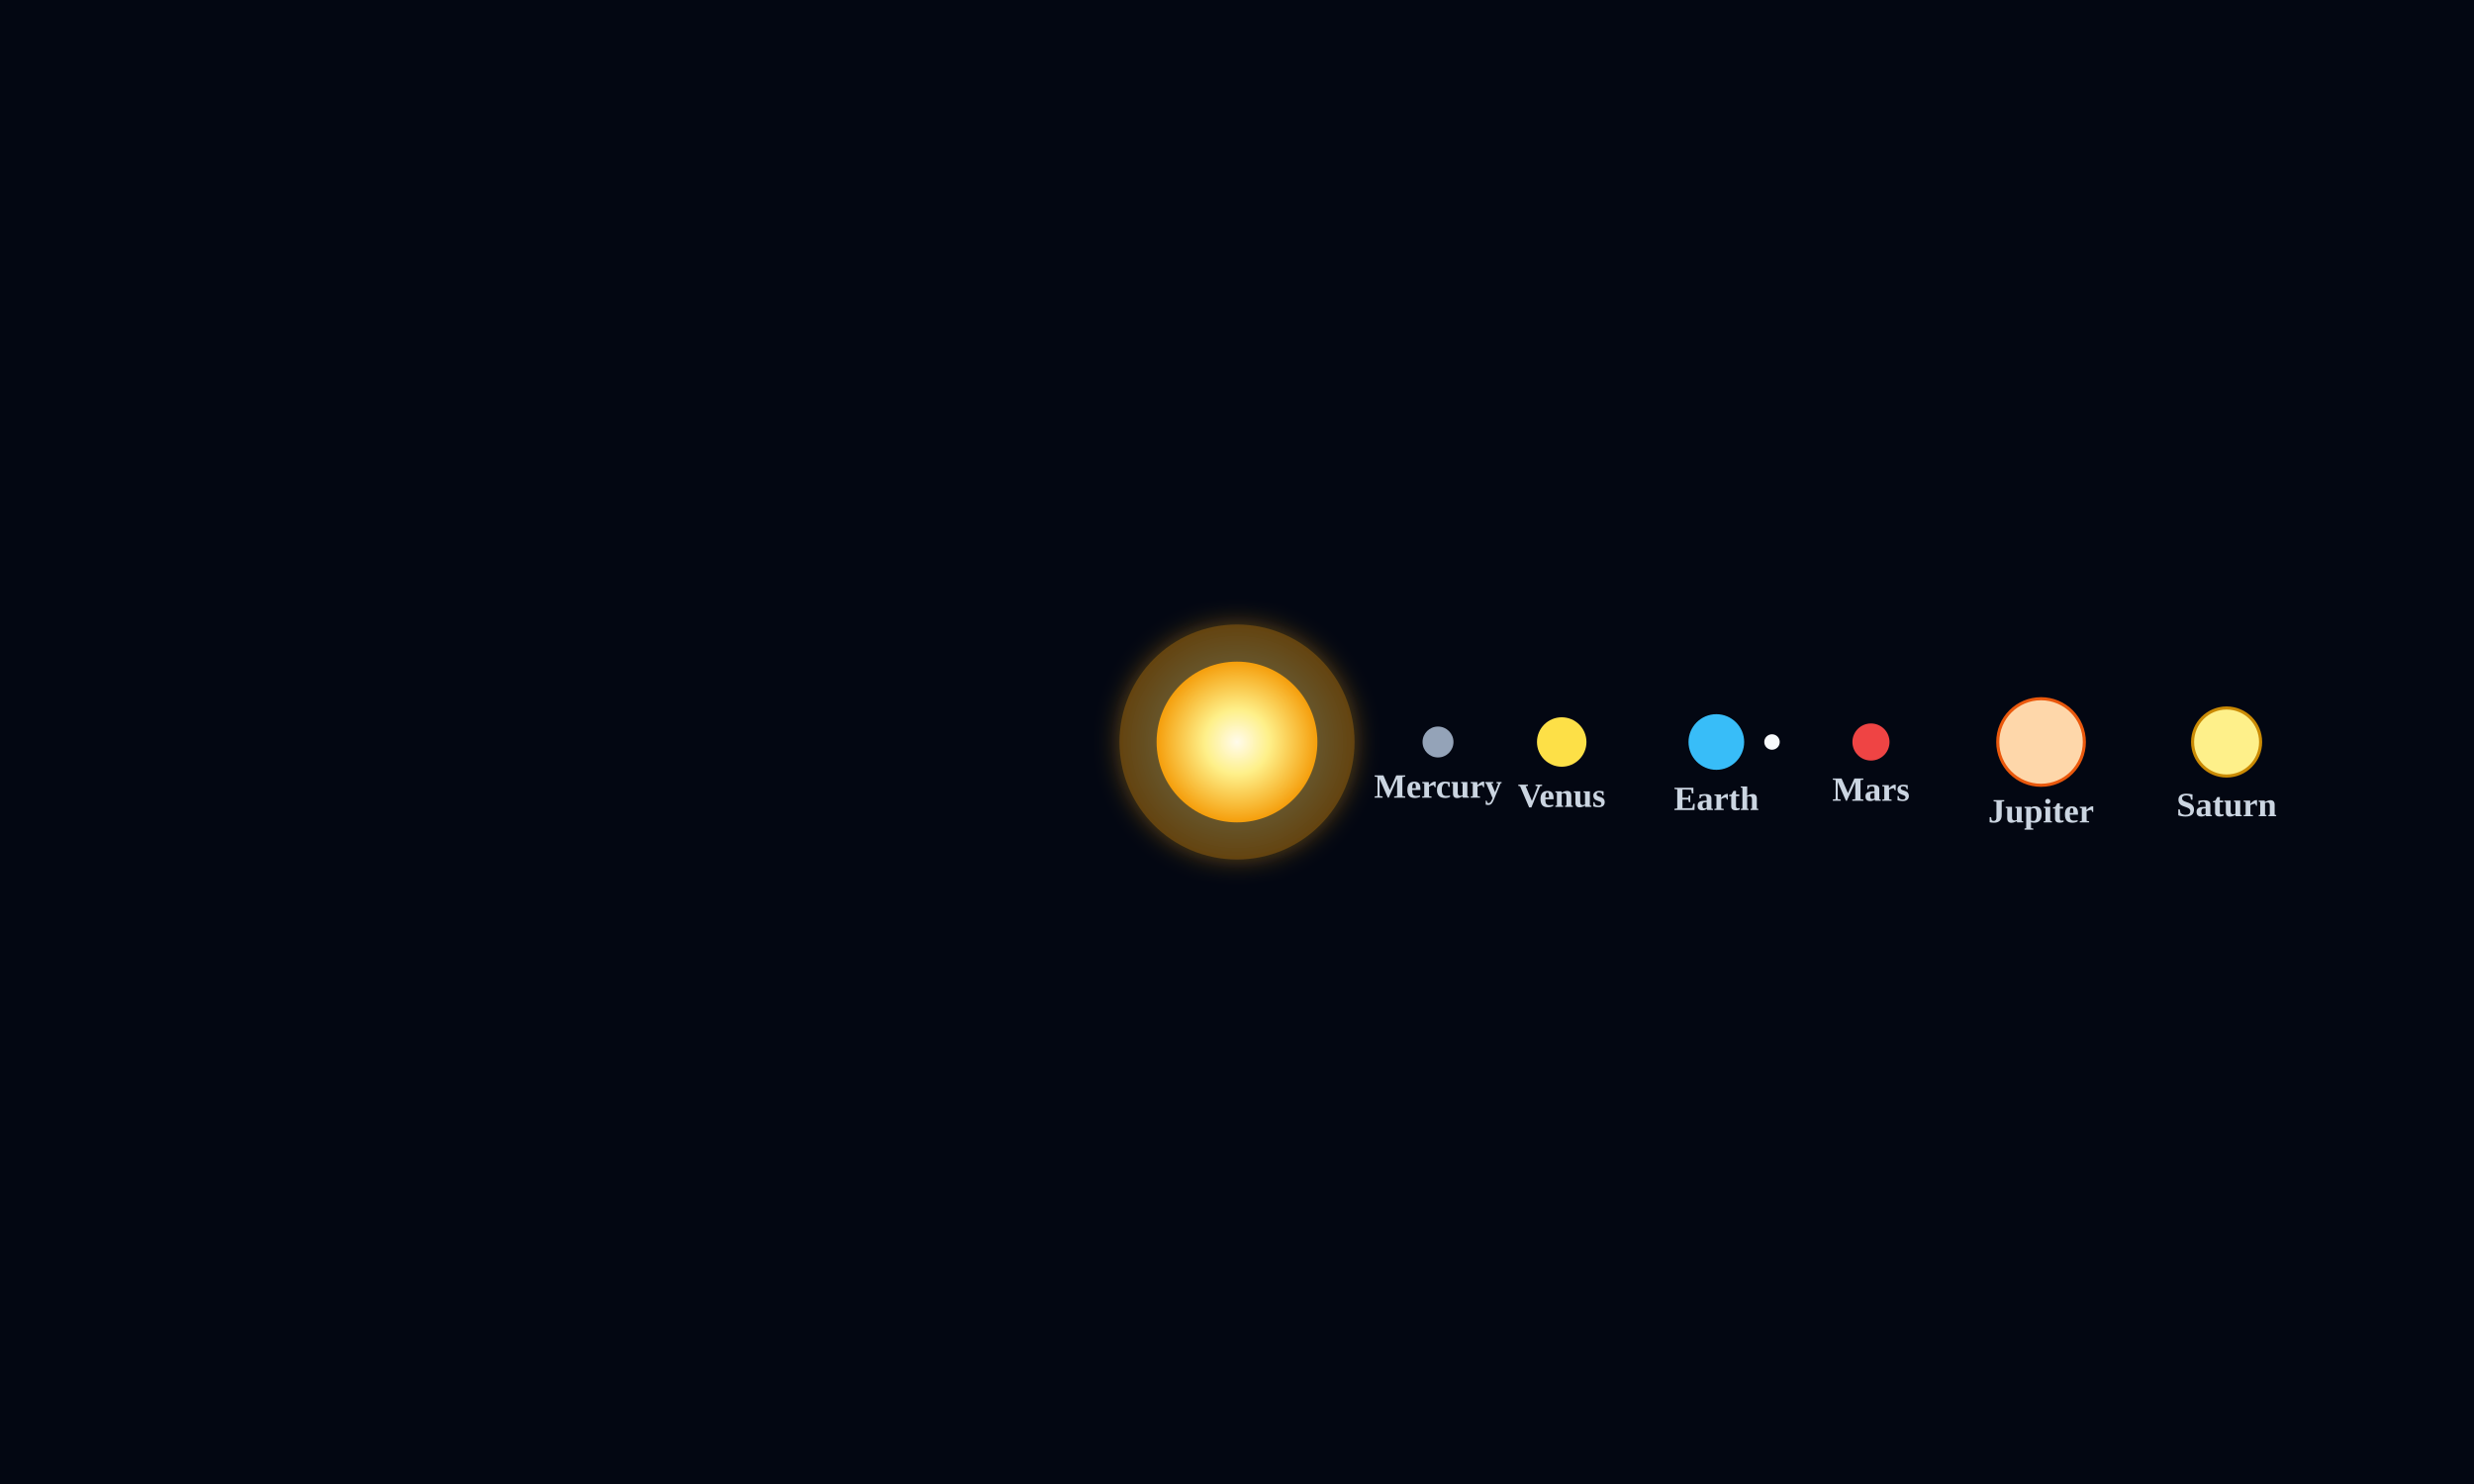
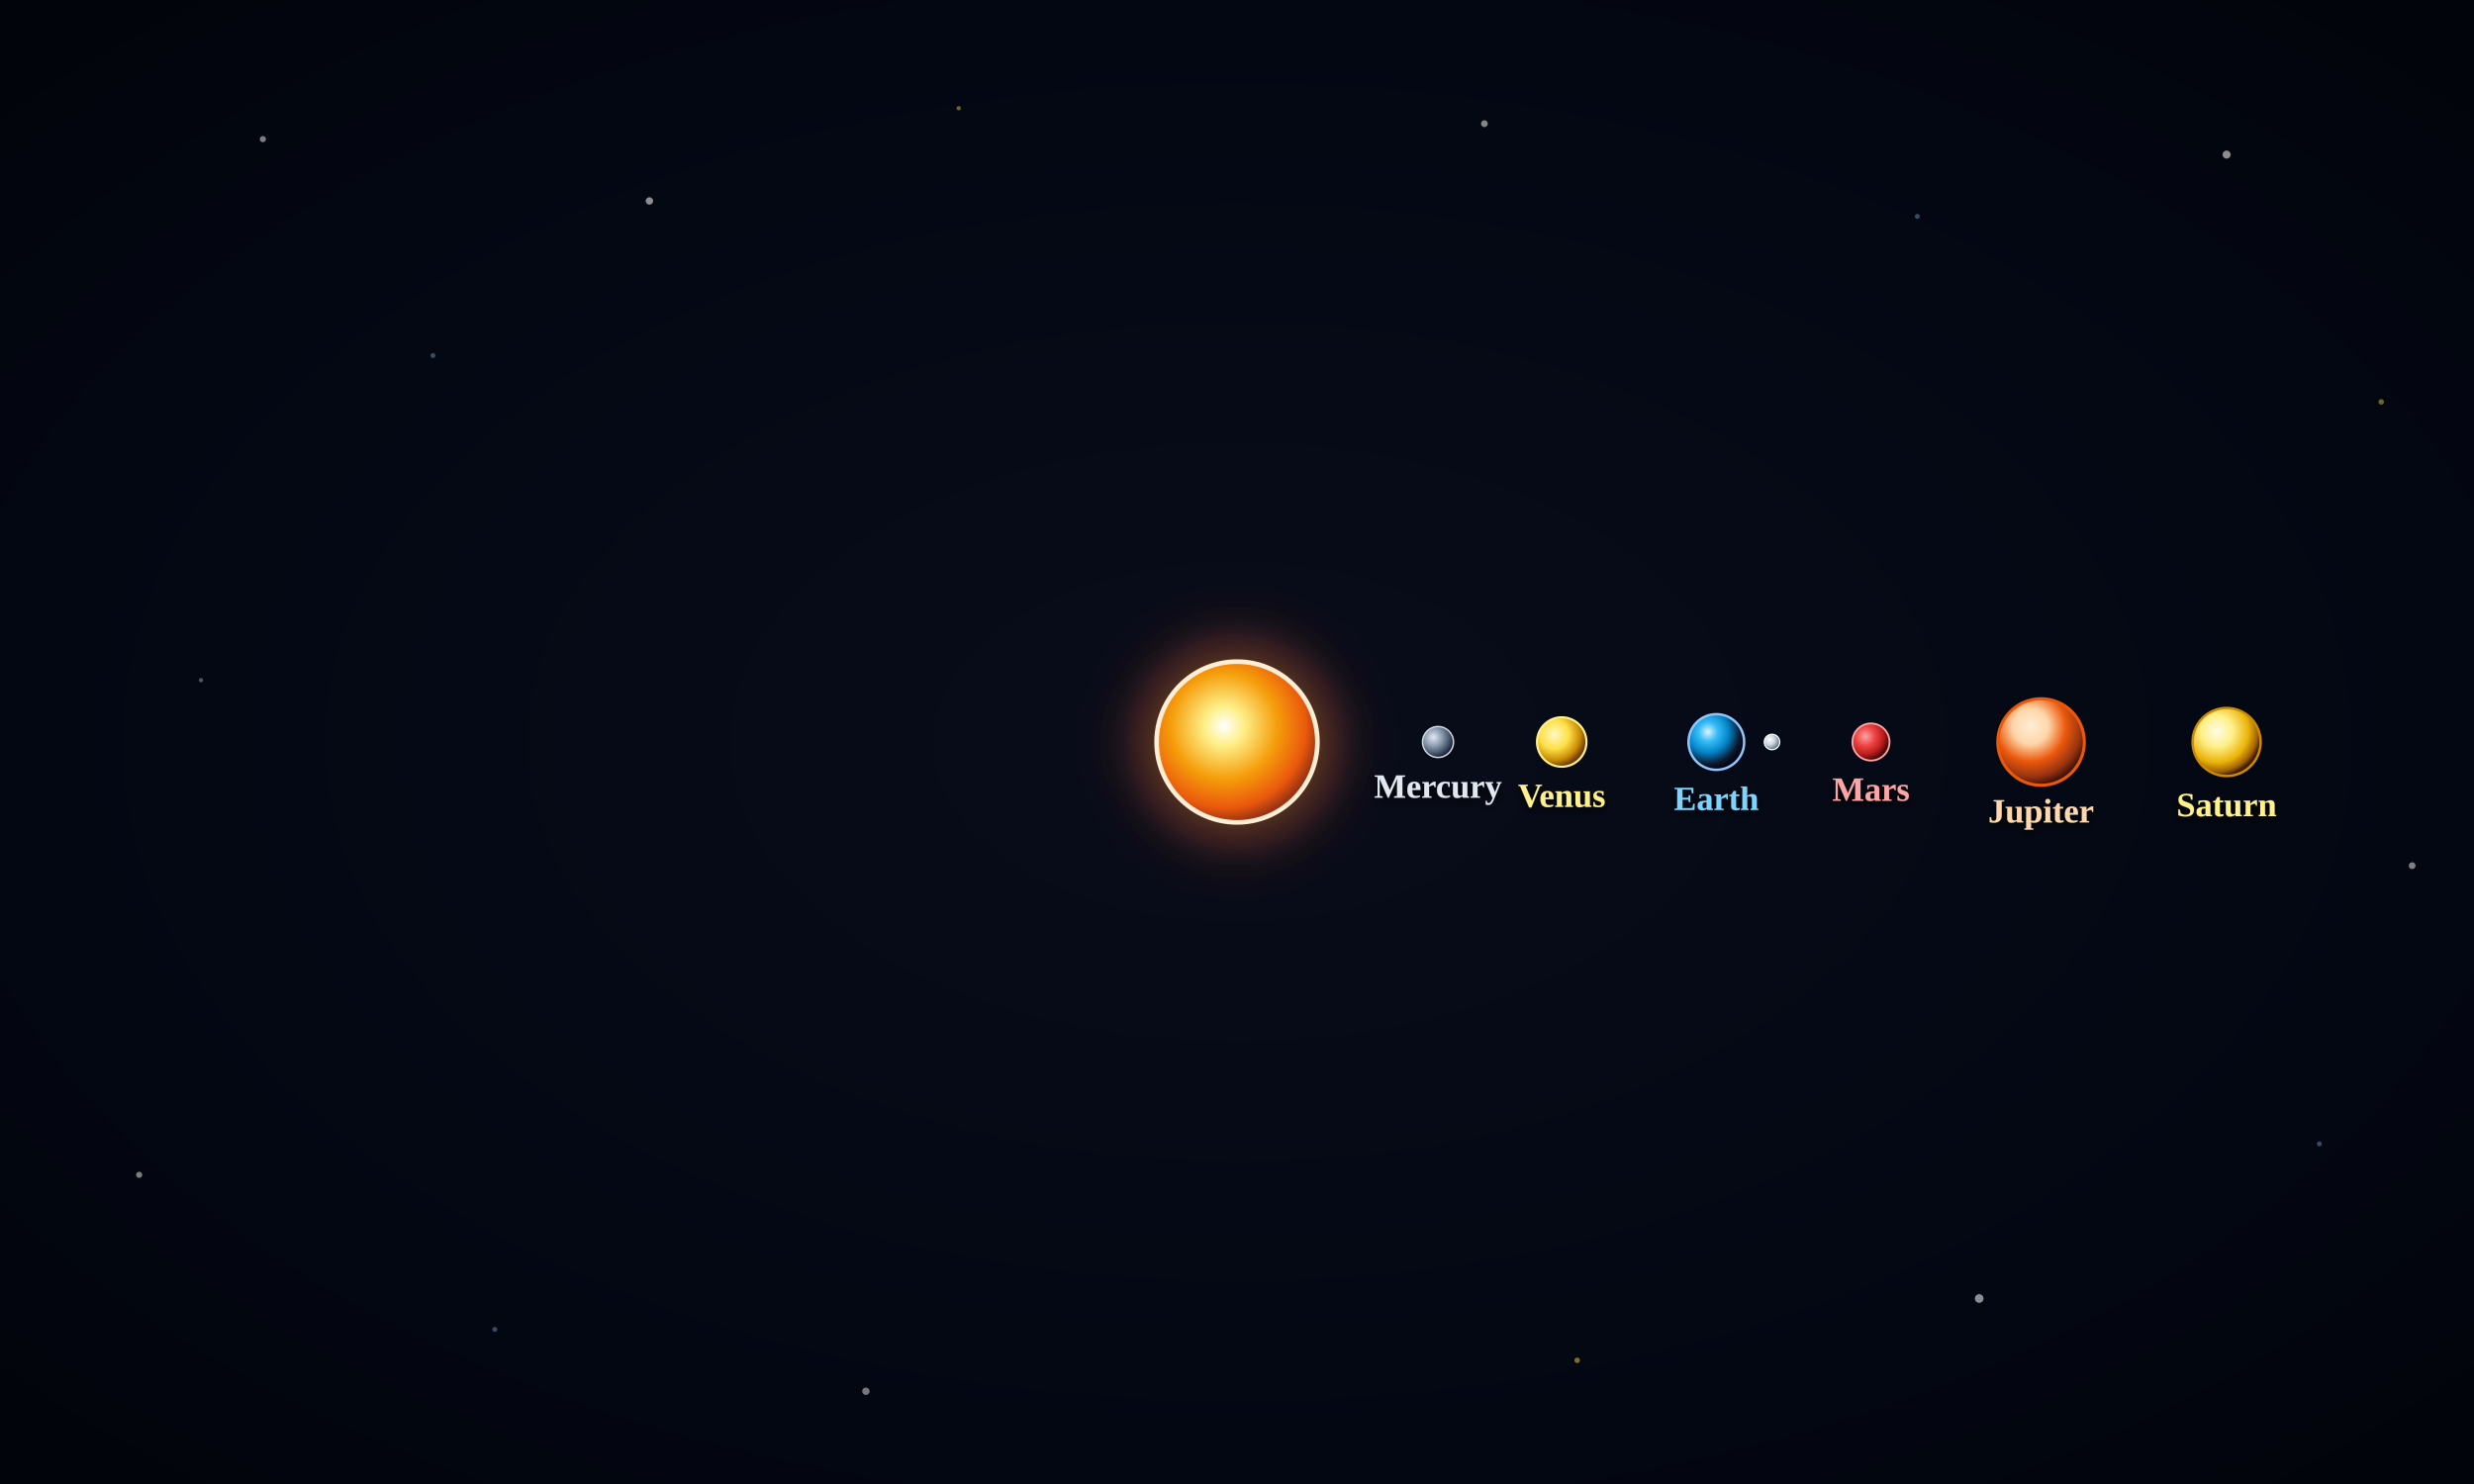
<svg xmlns="http://www.w3.org/2000/svg" viewBox="0 0 800 480">
  <defs>
-     <radialGradient id="sun-rad" cx="50%" cy="50%" r="50%">
-       <stop offset="0%" stop-color="#fffbeb" />
-       <stop offset="40%" stop-color="#fef08a" />
-       <stop offset="100%" stop-color="#f59e0b" />
+     <radialGradient id="space-bg-grad" cx="50%" cy="50%" r="75%">
+       <stop offset="0%" stop-color="#090d1a" />
+       <stop offset="65%" stop-color="#030712" />
+       <stop offset="100%" stop-color="#010308" />
    </radialGradient>
-     <filter id="glow" x="-30%" y="-30%" width="160%" height="160%">
-       <feGaussianBlur stdDeviation="4" result="blur" />
-       <feComposite in="SourceGraphic" in2="blur" operator="over" />
+     <radialGradient id="sun-plasma" cx="42%" cy="40%" r="60%">
+       <stop offset="0%" stop-color="#ffffff" />
+       <stop offset="20%" stop-color="#fef08a" />
+       <stop offset="55%" stop-color="#f59e0b" />
+       <stop offset="85%" stop-color="#ea580c" />
+       <stop offset="100%" stop-color="#9a3412" />
+     </radialGradient>
+     <radialGradient id="sun-corona-rad" cx="50%" cy="50%" r="50%">
+       <stop offset="0%" stop-color="#fef08a" stop-opacity="0.8" />
+       <stop offset="45%" stop-color="#f59e0b" stop-opacity="0.4" />
+       <stop offset="80%" stop-color="#ef4444" stop-opacity="0.15" />
+       <stop offset="100%" stop-color="#000000" stop-opacity="0" />
+     </radialGradient>
+     <filter id="solar-flare" x="-80%" y="-80%" width="260%" height="260%">
+       <feGaussianBlur stdDeviation="8" result="heavyBlur" />
+       <feGaussianBlur stdDeviation="3" result="tightBlur" />
+       <feMerge>
+         <feMergeNode in="heavyBlur" />
+         <feMergeNode in="tightBlur" />
+         <feMergeNode in="SourceGraphic" />
+       </feMerge>
+     </filter>
+     <radialGradient id="planet-grad-mercury" cx="35%" cy="35%" r="65%">
+       <stop offset="0%" stop-color="#e2e8f0" />
+       <stop offset="40%" stop-color="#94a3b8" />
+       <stop offset="80%" stop-color="#475569" />
+       <stop offset="100%" stop-color="#1e293b" />
+     </radialGradient>
+     <radialGradient id="planet-grad-venus" cx="35%" cy="35%" r="65%">
+       <stop offset="0%" stop-color="#fef9c3" />
+       <stop offset="45%" stop-color="#fde047" />
+       <stop offset="80%" stop-color="#ca8a04" />
+       <stop offset="100%" stop-color="#713f12" />
+     </radialGradient>
+     <radialGradient id="planet-grad-earth" cx="35%" cy="32%" r="68%">
+       <stop offset="0%" stop-color="#e0f2fe" />
+       <stop offset="25%" stop-color="#38bdf8" />
+       <stop offset="55%" stop-color="#0284c7" />
+       <stop offset="85%" stop-color="#0f172a" />
+       <stop offset="100%" stop-color="#020617" />
+     </radialGradient>
+     <radialGradient id="moon-grad" cx="35%" cy="35%" r="65%">
+       <stop offset="0%" stop-color="#ffffff" />
+       <stop offset="50%" stop-color="#cbd5e1" />
+       <stop offset="100%" stop-color="#64748b" />
+     </radialGradient>
+     <radialGradient id="planet-grad-mars" cx="35%" cy="35%" r="65%">
+       <stop offset="0%" stop-color="#fca5a5" />
+       <stop offset="40%" stop-color="#ef4444" />
+       <stop offset="75%" stop-color="#b91c1c" />
+       <stop offset="100%" stop-color="#450a0a" />
+     </radialGradient>
+     <radialGradient id="planet-grad-jupiter" cx="38%" cy="32%" r="68%">
+       <stop offset="0%" stop-color="#ffedd5" />
+       <stop offset="30%" stop-color="#fed7aa" />
+       <stop offset="60%" stop-color="#ea580c" />
+       <stop offset="85%" stop-color="#9a3412" />
+       <stop offset="100%" stop-color="#431407" />
+     </radialGradient>
+     <radialGradient id="planet-grad-saturn" cx="36%" cy="34%" r="66%">
+       <stop offset="0%" stop-color="#fefce8" />
+       <stop offset="35%" stop-color="#fef08a" />
+       <stop offset="70%" stop-color="#eab308" />
+       <stop offset="90%" stop-color="#a16207" />
+       <stop offset="100%" stop-color="#422006" />
+     </radialGradient>
+     <linearGradient id="saturn-ring-grad" x1="0%" y1="0%" x2="100%" y2="100%">
+       <stop offset="0%" stop-color="#fef08a" stop-opacity="0.9" />
+       <stop offset="50%" stop-color="#ca8a04" stop-opacity="0.4" />
+       <stop offset="100%" stop-color="#fef08a" stop-opacity="0.9" />
+     </linearGradient>
+     <filter id="planet-label-shadow" x="-30%" y="-30%" width="160%" height="160%">
+       <feDropShadow dx="0" dy="1.5" stdDeviation="1.5" flood-color="#000000" flood-opacity="0.9" />
    </filter>
  </defs>
-   <rect x="0" y="0" width="800" height="480" fill="#030712" />
-   <circle id="sun-corona" cx="400" cy="240" r="38" fill="url(#sun-rad)" opacity="0.4" filter="url(#glow)" />
-   <circle id="sun-body" cx="400" cy="240" r="26" fill="url(#sun-rad)" />
-   <path id="orbit-mercury" fill="none" stroke="#334155" stroke-width="1.5" stroke-dasharray="4 4" />
-   <path id="orbit-venus" fill="none" stroke="#334155" stroke-width="1.5" stroke-dasharray="4 4" />
-   <path id="orbit-earth" fill="none" stroke="#334155" stroke-width="1.5" stroke-dasharray="4 4" />
-   <path id="orbit-mars" fill="none" stroke="#334155" stroke-width="1.5" stroke-dasharray="4 4" />
-   <path id="orbit-jupiter" fill="none" stroke="#334155" stroke-width="1.5" stroke-dasharray="4 4" />
-   <path id="orbit-saturn" fill="none" stroke="#334155" stroke-width="1.5" stroke-dasharray="4 4" />
-   <circle id="planet-mercury" cx="465" cy="240" r="5" fill="#94a3b8" />
-   <text id="label-mercury" x="465" y="258" fill="#cbd5e1" font-size="11" font-weight="600" text-anchor="middle">Mercury</text>
-   <circle id="planet-venus" cx="505" cy="240" r="8" fill="#fde047" />
-   <text id="label-venus" x="505" y="261" fill="#cbd5e1" font-size="11" font-weight="600" text-anchor="middle">Venus</text>
-   <circle id="planet-earth" cx="555" cy="240" r="9" fill="#38bdf8" />
-   <text id="label-earth" x="555" y="262" fill="#cbd5e1" font-size="11" font-weight="600" text-anchor="middle">Earth</text>
-   <circle id="moon-earth" cx="573" cy="240" r="2.5" fill="#f8fafc" />
-   <circle id="planet-mars" cx="605" cy="240" r="6" fill="#ef4444" />
-   <text id="label-mars" x="605" y="259" fill="#cbd5e1" font-size="11" font-weight="600" text-anchor="middle">Mars</text>
-   <circle id="planet-jupiter" cx="660" cy="240" r="14" fill="#fed7aa" stroke="#ea580c" stroke-width="1" />
-   <text id="label-jupiter" x="660" y="266" fill="#cbd5e1" font-size="11" font-weight="600" text-anchor="middle">Jupiter</text>
-   <path id="saturn-ring" fill="none" stroke="#fde047" stroke-width="2.5" opacity="0.85" />
-   <circle id="planet-saturn" cx="720" cy="240" r="11" fill="#fef08a" stroke="#ca8a04" stroke-width="1" />
-   <text id="label-saturn" x="720" y="264" fill="#cbd5e1" font-size="11" font-weight="600" text-anchor="middle">Saturn</text>
+   <rect x="0" y="0" width="800" height="480" fill="url(#space-bg-grad)" />
+   <g opacity="0.6">
+     <circle cx="85" cy="45" r="1" fill="#ffffff" opacity="0.8" />
+     <circle cx="140" cy="115" r="0.8" fill="#93c5fd" opacity="0.6" />
+     <circle cx="210" cy="65" r="1.2" fill="#ffffff" opacity="0.9" />
+     <circle cx="310" cy="35" r="0.7" fill="#fde047" opacity="0.7" />
+     <circle cx="480" cy="40" r="1.1" fill="#ffffff" opacity="0.85" />
+     <circle cx="620" cy="70" r="0.8" fill="#93c5fd" opacity="0.6" />
+     <circle cx="720" cy="50" r="1.3" fill="#ffffff" opacity="0.9" />
+     <circle cx="770" cy="130" r="0.9" fill="#fde047" opacity="0.7" />
+     <circle cx="65" cy="220" r="0.7" fill="#ffffff" opacity="0.5" />
+     <circle cx="45" cy="380" r="1" fill="#ffffff" opacity="0.8" />
+     <circle cx="160" cy="430" r="0.8" fill="#93c5fd" opacity="0.6" />
+     <circle cx="280" cy="450" r="1.2" fill="#ffffff" opacity="0.75" />
+     <circle cx="510" cy="440" r="0.9" fill="#fde047" opacity="0.8" />
+     <circle cx="640" cy="420" r="1.4" fill="#ffffff" opacity="0.9" />
+     <circle cx="750" cy="370" r="0.8" fill="#93c5fd" opacity="0.6" />
+     <circle cx="780" cy="280" r="1.1" fill="#ffffff" opacity="0.8" />
+   </g>
+   <circle id="sun-corona" cx="400" cy="240" r="42" fill="url(#sun-corona-rad)" opacity="0.5" filter="url(#solar-flare)" />
+   <circle id="sun-body" cx="400" cy="240" r="26" fill="url(#sun-plasma)" stroke="#ffedd5" stroke-width="1.5" />
+   <path id="orbit-mercury" fill="none" stroke="#475569" stroke-width="1.2" stroke-dasharray="3 6" opacity="0.7" />
+   <path id="orbit-venus" fill="none" stroke="#475569" stroke-width="1.2" stroke-dasharray="3 6" opacity="0.7" />
+   <path id="orbit-earth" fill="none" stroke="#38bdf8" stroke-width="1.2" stroke-dasharray="4 6" opacity="0.5" />
+   <path id="orbit-mars" fill="none" stroke="#475569" stroke-width="1.2" stroke-dasharray="3 6" opacity="0.7" />
+   <path id="orbit-jupiter" fill="none" stroke="#475569" stroke-width="1.2" stroke-dasharray="3 6" opacity="0.7" />
+   <path id="orbit-saturn" fill="none" stroke="#475569" stroke-width="1.2" stroke-dasharray="3 6" opacity="0.7" />
+   <circle id="planet-mercury" cx="465" cy="240" r="5" fill="url(#planet-grad-mercury)" stroke="#cbd5e1" stroke-width="0.5" />
+   <text id="label-mercury" x="465" y="258" fill="#e2e8f0" font-size="11" font-weight="700" text-anchor="middle" filter="url(#planet-label-shadow)">Mercury</text>
+   <circle id="planet-venus" cx="505" cy="240" r="8" fill="url(#planet-grad-venus)" stroke="#fef08a" stroke-width="0.7" />
+   <text id="label-venus" x="505" y="261" fill="#fef08a" font-size="11" font-weight="700" text-anchor="middle" filter="url(#planet-label-shadow)">Venus</text>
+   <circle id="planet-earth" cx="555" cy="240" r="9" fill="url(#planet-grad-earth)" stroke="#93c5fd" stroke-width="0.8" />
+   <text id="label-earth" x="555" y="262" fill="#7dd3fc" font-size="11" font-weight="700" text-anchor="middle" filter="url(#planet-label-shadow)">Earth</text>
+   <circle id="moon-earth" cx="573" cy="240" r="2.5" fill="url(#moon-grad)" stroke="#ffffff" stroke-width="0.4" />
+   <circle id="planet-mars" cx="605" cy="240" r="6" fill="url(#planet-grad-mars)" stroke="#fca5a5" stroke-width="0.6" />
+   <text id="label-mars" x="605" y="259" fill="#fca5a5" font-size="11" font-weight="700" text-anchor="middle" filter="url(#planet-label-shadow)">Mars</text>
+   <circle id="planet-jupiter" cx="660" cy="240" r="14" fill="url(#planet-grad-jupiter)" stroke="#ea580c" stroke-width="1" />
+   <text id="label-jupiter" x="660" y="266" fill="#fed7aa" font-size="11" font-weight="700" text-anchor="middle" filter="url(#planet-label-shadow)">Jupiter</text>
+   <path id="saturn-ring" fill="none" stroke="url(#saturn-ring-grad)" stroke-width="3" opacity="0.9" />
+   <circle id="planet-saturn" cx="720" cy="240" r="11" fill="url(#planet-grad-saturn)" stroke="#ca8a04" stroke-width="0.8" />
+   <text id="label-saturn" x="720" y="264" fill="#fef08a" font-size="11" font-weight="700" text-anchor="middle" filter="url(#planet-label-shadow)">Saturn</text>
</svg>
